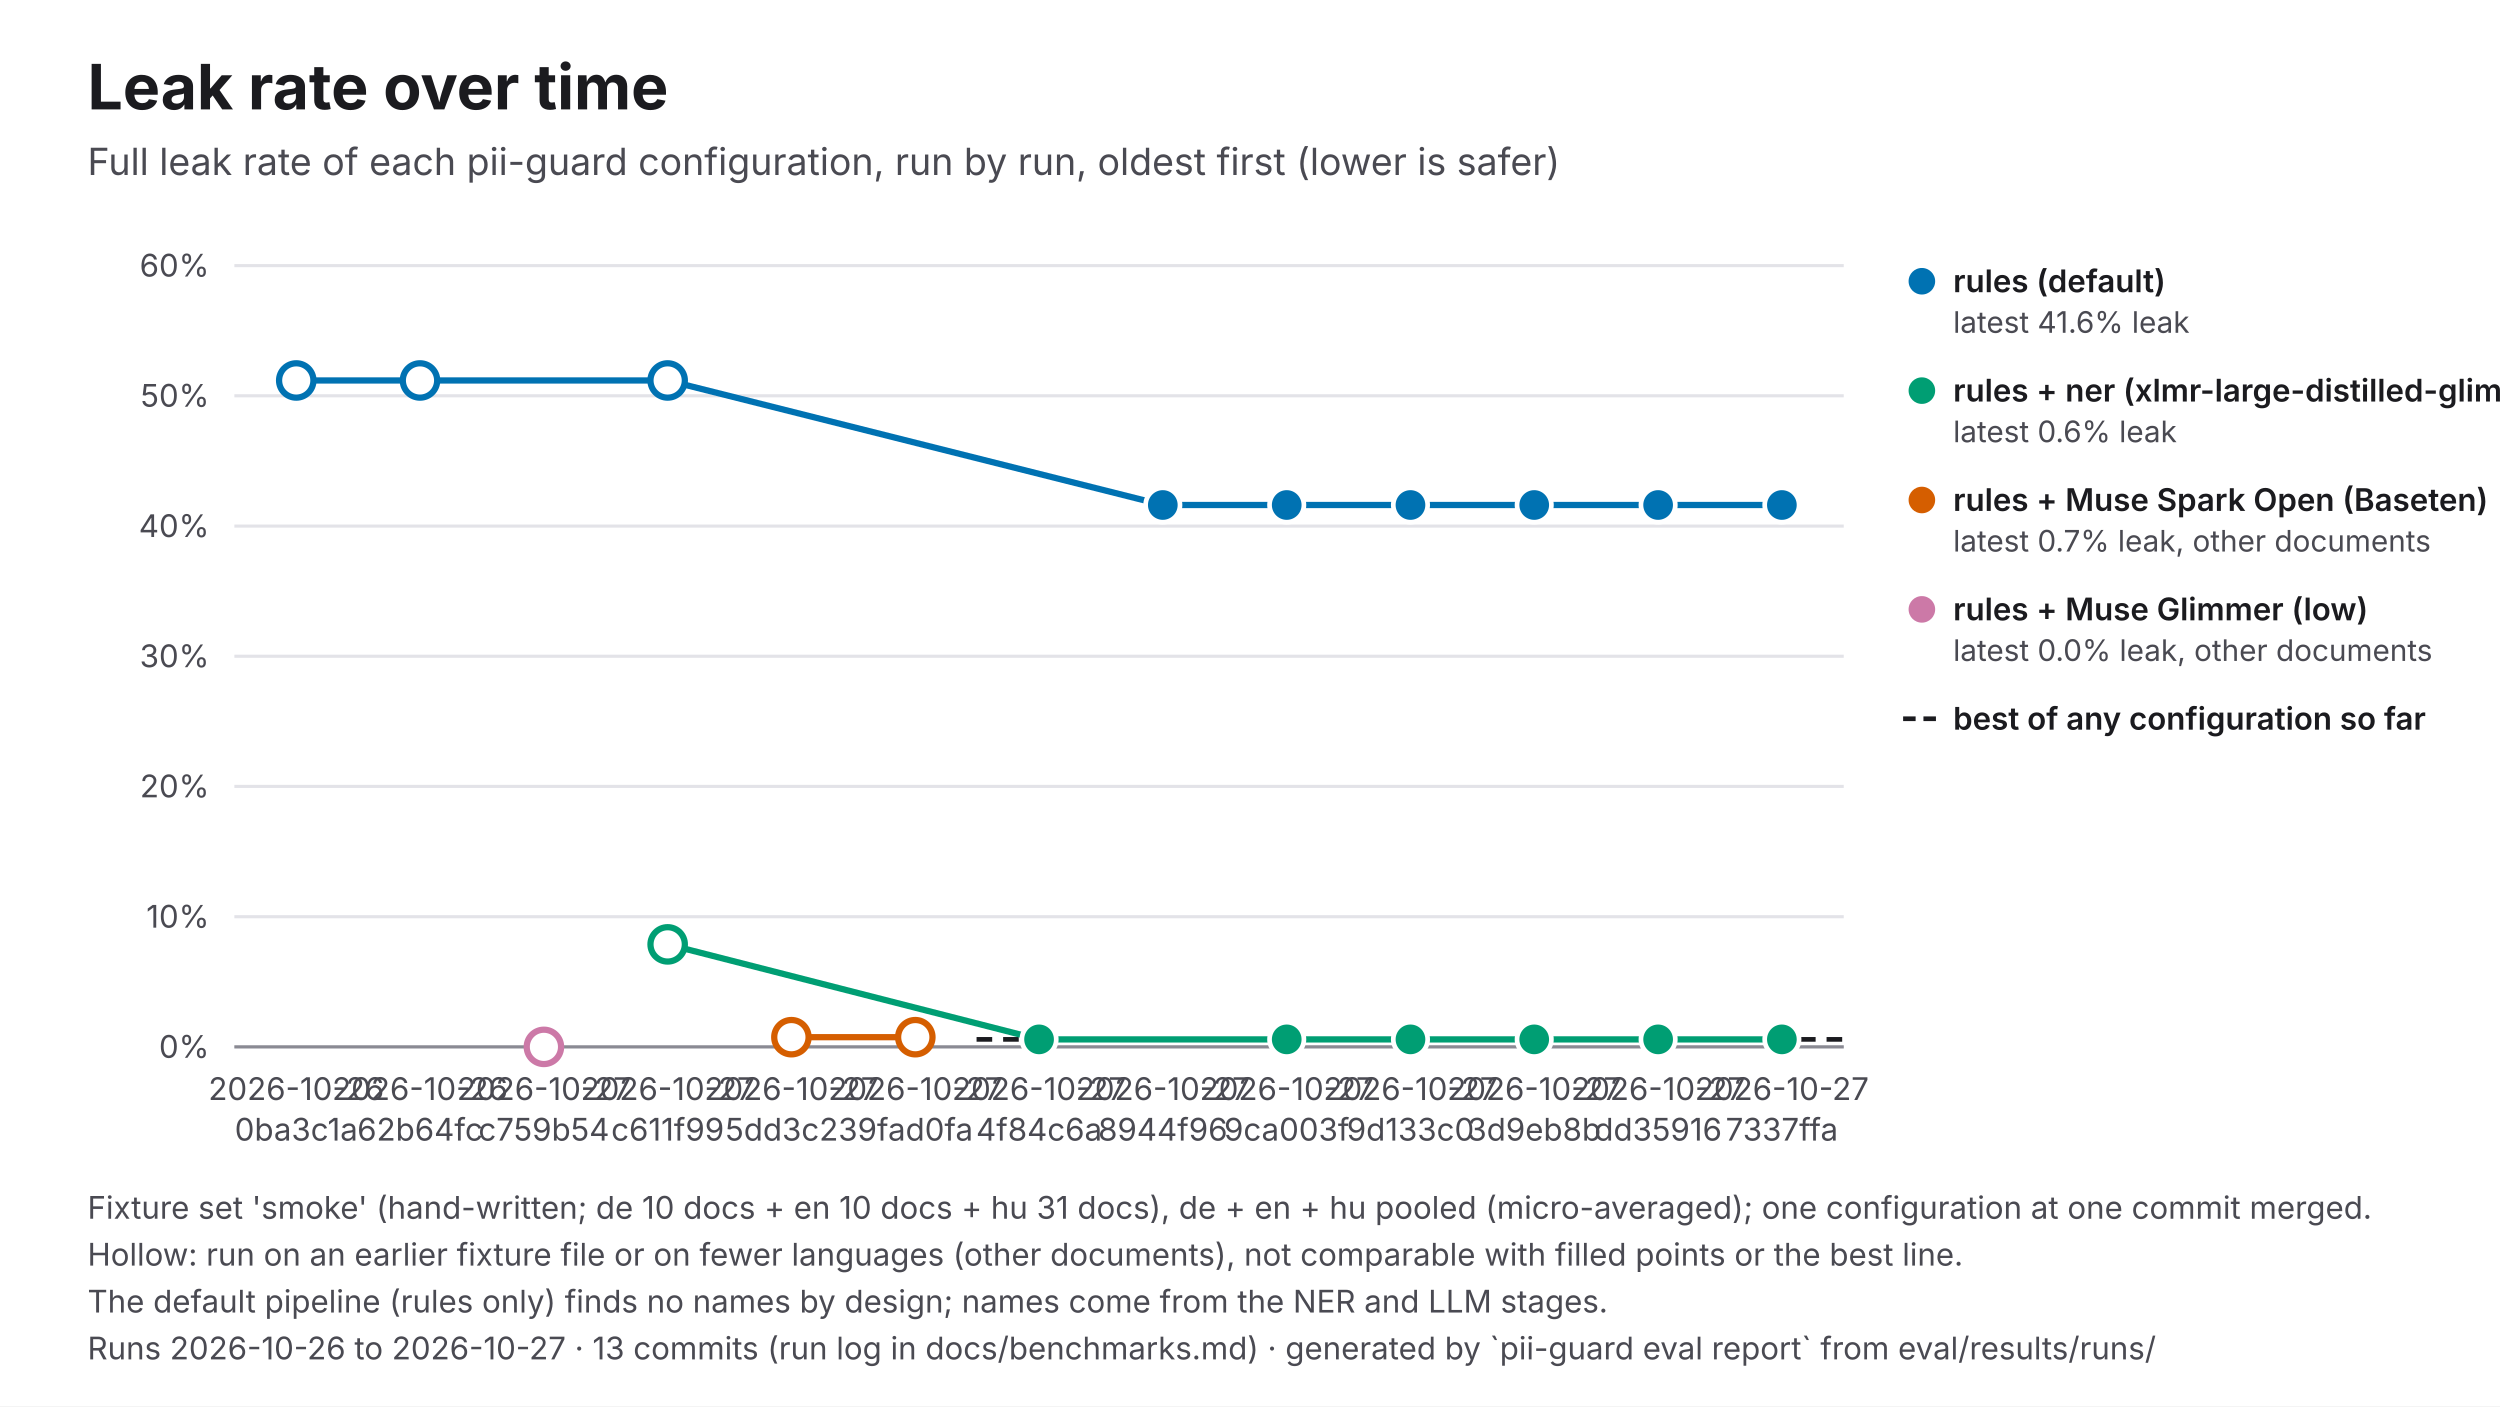
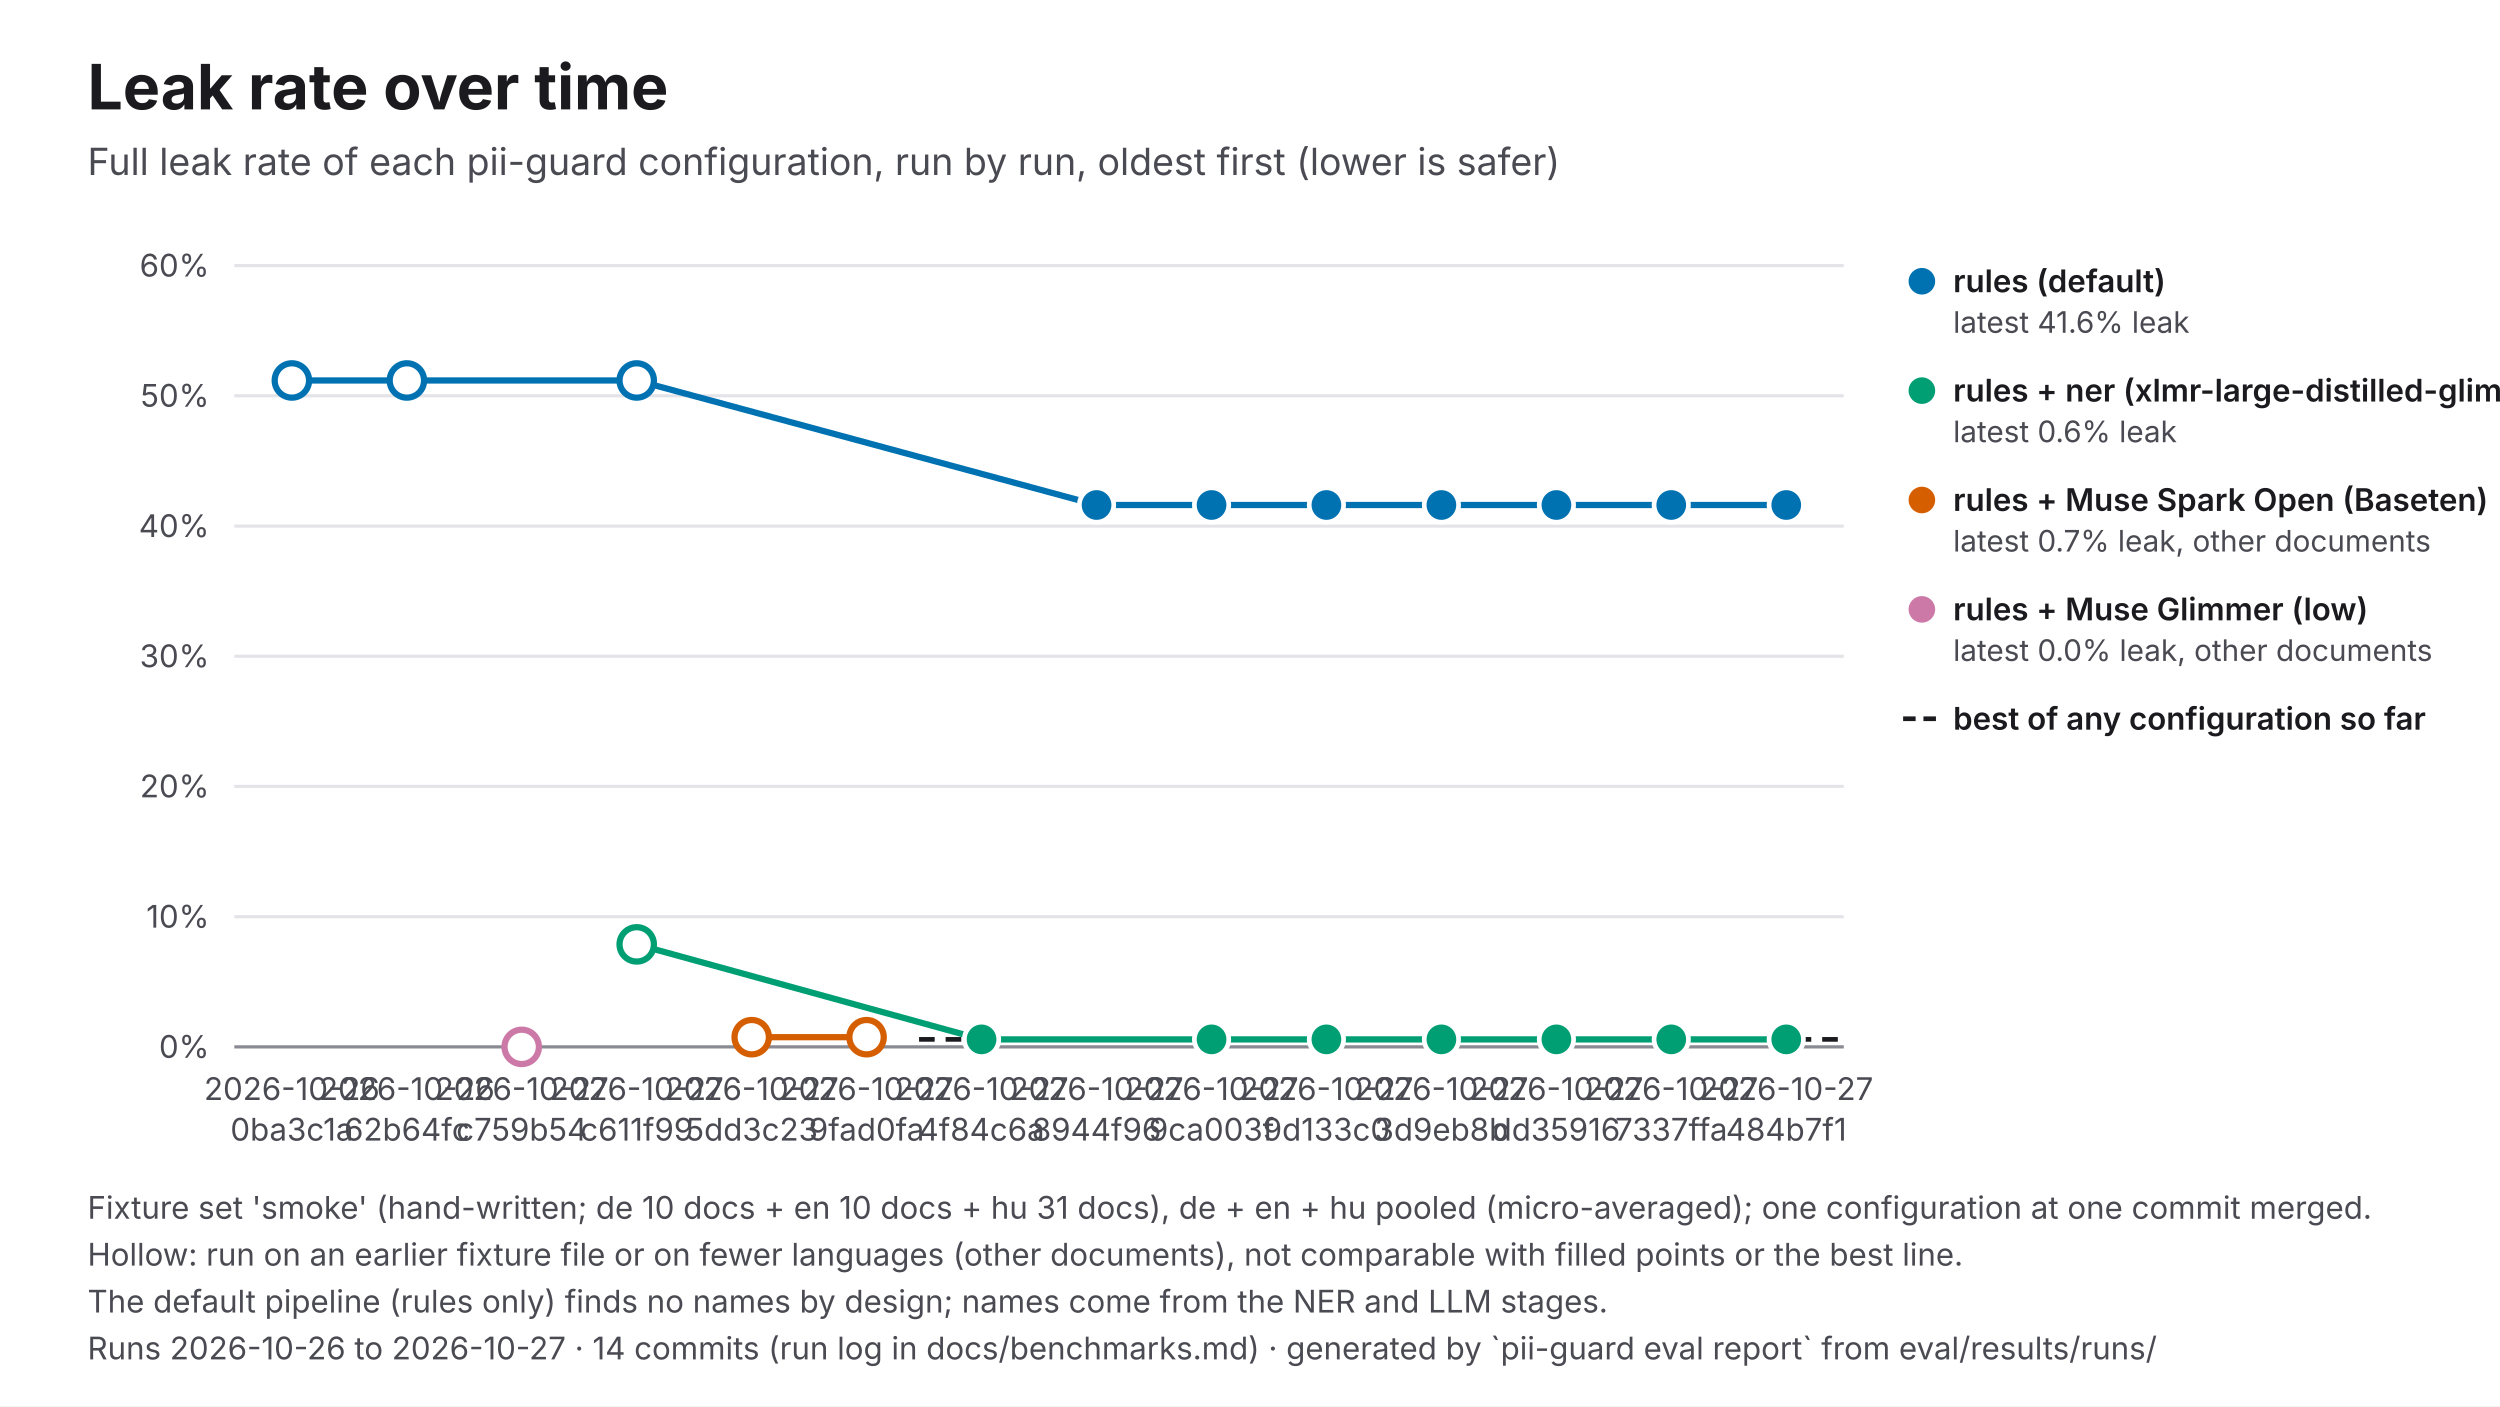
<svg xmlns="http://www.w3.org/2000/svg" viewBox="0 0 1600 900" width="1600" height="900" role="img" aria-labelledby="t d" font-family="Inter, 'Helvetica Neue', Helvetica, Arial, sans-serif">
  <rect width="1600" height="900" fill="#FFFFFF" />
  <text x="56" y="70" font-size="40" fill="#1B1B1F" font-weight="700">Leak rate over time</text>
  <text x="56" y="112" font-size="24" fill="#4A4A52">Full leak rate of each pii-guard configuration, run by run, oldest first (lower is safer)</text>
  <line x1="150" y1="670" x2="1180" y2="670" stroke="#E3E3E8" stroke-width="2" />
  <text x="134" y="677" font-size="20" fill="#4A4A52" text-anchor="end">0%</text>
  <line x1="150" y1="586.7" x2="1180" y2="586.7" stroke="#E3E3E8" stroke-width="2" />
  <text x="134" y="593.7" font-size="20" fill="#4A4A52" text-anchor="end">10%</text>
  <line x1="150" y1="503.3" x2="1180" y2="503.3" stroke="#E3E3E8" stroke-width="2" />
  <text x="134" y="510.3" font-size="20" fill="#4A4A52" text-anchor="end">20%</text>
  <line x1="150" y1="420" x2="1180" y2="420" stroke="#E3E3E8" stroke-width="2" />
  <text x="134" y="427" font-size="20" fill="#4A4A52" text-anchor="end">30%</text>
  <line x1="150" y1="336.7" x2="1180" y2="336.7" stroke="#E3E3E8" stroke-width="2" />
  <text x="134" y="343.7" font-size="20" fill="#4A4A52" text-anchor="end">40%</text>
  <line x1="150" y1="253.3" x2="1180" y2="253.3" stroke="#E3E3E8" stroke-width="2" />
  <text x="134" y="260.3" font-size="20" fill="#4A4A52" text-anchor="end">50%</text>
  <line x1="150" y1="170" x2="1180" y2="170" stroke="#E3E3E8" stroke-width="2" />
  <text x="134" y="177" font-size="20" fill="#4A4A52" text-anchor="end">60%</text>
-   <text x="189.6" y="704" font-size="20" fill="#4A4A52" text-anchor="middle">2026-10-26</text>
-   <text x="189.6" y="730" font-size="20" fill="#4A4A52" text-anchor="middle">0ba3c1a</text>
-   <text x="268.8" y="704" font-size="20" fill="#4A4A52" text-anchor="middle">2026-10-26</text>
-   <text x="268.8" y="730" font-size="20" fill="#4A4A52" text-anchor="middle">62b64fc</text>
-   <text x="348.1" y="704" font-size="20" fill="#4A4A52" text-anchor="middle">2026-10-27</text>
-   <text x="348.1" y="730" font-size="20" fill="#4A4A52" text-anchor="middle">c759b54</text>
-   <text x="427.3" y="704" font-size="20" fill="#4A4A52" text-anchor="middle">2026-10-27</text>
-   <text x="427.3" y="730" font-size="20" fill="#4A4A52" text-anchor="middle">c611f99</text>
-   <text x="506.5" y="704" font-size="20" fill="#4A4A52" text-anchor="middle">2026-10-27</text>
-   <text x="506.5" y="730" font-size="20" fill="#4A4A52" text-anchor="middle">5dd3c23</text>
-   <text x="585.8" y="704" font-size="20" fill="#4A4A52" text-anchor="middle">2026-10-27</text>
-   <text x="585.8" y="730" font-size="20" fill="#4A4A52" text-anchor="middle">9fad0fa</text>
-   <text x="665" y="704" font-size="20" fill="#4A4A52" text-anchor="middle">2026-10-27</text>
-   <text x="665" y="730" font-size="20" fill="#4A4A52" text-anchor="middle">4f84c6a</text>
-   <text x="744.2" y="704" font-size="20" fill="#4A4A52" text-anchor="middle">2026-10-27</text>
-   <text x="744.2" y="730" font-size="20" fill="#4A4A52" text-anchor="middle">8944f96</text>
-   <text x="823.5" y="704" font-size="20" fill="#4A4A52" text-anchor="middle">2026-10-27</text>
-   <text x="823.5" y="730" font-size="20" fill="#4A4A52" text-anchor="middle">9ca003f</text>
-   <text x="902.7" y="704" font-size="20" fill="#4A4A52" text-anchor="middle">2026-10-27</text>
-   <text x="902.7" y="730" font-size="20" fill="#4A4A52" text-anchor="middle">9d133c0</text>
-   <text x="981.9" y="704" font-size="20" fill="#4A4A52" text-anchor="middle">2026-10-27</text>
-   <text x="981.9" y="730" font-size="20" fill="#4A4A52" text-anchor="middle">3d9eb8b</text>
-   <text x="1061.2" y="704" font-size="20" fill="#4A4A52" text-anchor="middle">2026-10-27</text>
-   <text x="1061.2" y="730" font-size="20" fill="#4A4A52" text-anchor="middle">dd35916</text>
-   <text x="1140.4" y="704" font-size="20" fill="#4A4A52" text-anchor="middle">2026-10-27</text>
-   <text x="1140.4" y="730" font-size="20" fill="#4A4A52" text-anchor="middle">7337ffa</text>
+   <text x="186.8" y="704" font-size="20" fill="#4A4A52" text-anchor="middle">2026-10-26</text>
+   <text x="186.8" y="730" font-size="20" fill="#4A4A52" text-anchor="middle">0ba3c1a</text>
+   <text x="260.4" y="704" font-size="20" fill="#4A4A52" text-anchor="middle">2026-10-26</text>
+   <text x="260.4" y="730" font-size="20" fill="#4A4A52" text-anchor="middle">62b64fc</text>
+   <text x="333.9" y="704" font-size="20" fill="#4A4A52" text-anchor="middle">2026-10-27</text>
+   <text x="333.9" y="730" font-size="20" fill="#4A4A52" text-anchor="middle">c759b54</text>
+   <text x="407.5" y="704" font-size="20" fill="#4A4A52" text-anchor="middle">2026-10-27</text>
+   <text x="407.5" y="730" font-size="20" fill="#4A4A52" text-anchor="middle">c611f99</text>
+   <text x="481.1" y="704" font-size="20" fill="#4A4A52" text-anchor="middle">2026-10-27</text>
+   <text x="481.1" y="730" font-size="20" fill="#4A4A52" text-anchor="middle">5dd3c23</text>
+   <text x="554.6" y="704" font-size="20" fill="#4A4A52" text-anchor="middle">2026-10-27</text>
+   <text x="554.6" y="730" font-size="20" fill="#4A4A52" text-anchor="middle">9fad0fa</text>
+   <text x="628.2" y="704" font-size="20" fill="#4A4A52" text-anchor="middle">2026-10-27</text>
+   <text x="628.2" y="730" font-size="20" fill="#4A4A52" text-anchor="middle">4f84c6a</text>
+   <text x="701.8" y="704" font-size="20" fill="#4A4A52" text-anchor="middle">2026-10-27</text>
+   <text x="701.8" y="730" font-size="20" fill="#4A4A52" text-anchor="middle">8944f96</text>
+   <text x="775.4" y="704" font-size="20" fill="#4A4A52" text-anchor="middle">2026-10-27</text>
+   <text x="775.4" y="730" font-size="20" fill="#4A4A52" text-anchor="middle">9ca003f</text>
+   <text x="848.9" y="704" font-size="20" fill="#4A4A52" text-anchor="middle">2026-10-27</text>
+   <text x="848.9" y="730" font-size="20" fill="#4A4A52" text-anchor="middle">9d133c0</text>
+   <text x="922.5" y="704" font-size="20" fill="#4A4A52" text-anchor="middle">2026-10-27</text>
+   <text x="922.5" y="730" font-size="20" fill="#4A4A52" text-anchor="middle">3d9eb8b</text>
+   <text x="996.1" y="704" font-size="20" fill="#4A4A52" text-anchor="middle">2026-10-27</text>
+   <text x="996.1" y="730" font-size="20" fill="#4A4A52" text-anchor="middle">dd35916</text>
+   <text x="1069.6" y="704" font-size="20" fill="#4A4A52" text-anchor="middle">2026-10-27</text>
+   <text x="1069.6" y="730" font-size="20" fill="#4A4A52" text-anchor="middle">7337ffa</text>
+   <text x="1143.2" y="704" font-size="20" fill="#4A4A52" text-anchor="middle">2026-10-27</text>
+   <text x="1143.2" y="730" font-size="20" fill="#4A4A52" text-anchor="middle">484b7f1</text>
  <line x1="150" y1="670" x2="1180" y2="670" stroke="#8A8A93" stroke-width="2" />
-   <path d="M625,665.2H704.2V665.2H783.5V665.2H862.7V665.2H941.9V665.2H1021.2V665.2H1100.4V665.2H1180.4" fill="none" stroke="#1B1B1F" stroke-width="3" stroke-dasharray="10 7" />
-   <path d="M189.6,243.5L268.8,243.5L427.3,243.5L744.2,323.2L823.5,323.2L902.7,323.2L981.9,323.2L1061.2,323.2L1140.4,323.2" fill="none" stroke="#0072B2" stroke-width="4" />
-   <circle cx="189.6" cy="243.5" r="11" fill="#FFFFFF" stroke="#0072B2" stroke-width="4" />
-   <circle cx="268.8" cy="243.5" r="11" fill="#FFFFFF" stroke="#0072B2" stroke-width="4" />
-   <circle cx="427.3" cy="243.5" r="11" fill="#FFFFFF" stroke="#0072B2" stroke-width="4" />
-   <circle cx="744.2" cy="323.2" r="11" fill="#0072B2" stroke="#FFFFFF" stroke-width="3" />
-   <circle cx="823.5" cy="323.2" r="11" fill="#0072B2" stroke="#FFFFFF" stroke-width="3" />
-   <circle cx="902.7" cy="323.2" r="11" fill="#0072B2" stroke="#FFFFFF" stroke-width="3" />
-   <circle cx="981.9" cy="323.2" r="11" fill="#0072B2" stroke="#FFFFFF" stroke-width="3" />
-   <circle cx="1061.2" cy="323.2" r="11" fill="#0072B2" stroke="#FFFFFF" stroke-width="3" />
-   <circle cx="1140.4" cy="323.2" r="11" fill="#0072B2" stroke="#FFFFFF" stroke-width="3" />
-   <path d="M427.3,604.4L665,665.2L823.5,665.2L902.7,665.2L981.9,665.2L1061.2,665.2L1140.4,665.2" fill="none" stroke="#009E73" stroke-width="4" />
-   <circle cx="427.3" cy="604.4" r="11" fill="#FFFFFF" stroke="#009E73" stroke-width="4" />
-   <circle cx="665" cy="665.2" r="11" fill="#009E73" stroke="#FFFFFF" stroke-width="3" />
-   <circle cx="823.5" cy="665.2" r="11" fill="#009E73" stroke="#FFFFFF" stroke-width="3" />
-   <circle cx="902.7" cy="665.2" r="11" fill="#009E73" stroke="#FFFFFF" stroke-width="3" />
-   <circle cx="981.9" cy="665.2" r="11" fill="#009E73" stroke="#FFFFFF" stroke-width="3" />
-   <circle cx="1061.2" cy="665.2" r="11" fill="#009E73" stroke="#FFFFFF" stroke-width="3" />
-   <circle cx="1140.4" cy="665.2" r="11" fill="#009E73" stroke="#FFFFFF" stroke-width="3" />
-   <path d="M506.5,663.8L585.8,663.8" fill="none" stroke="#D55E00" stroke-width="4" />
-   <circle cx="506.5" cy="663.8" r="11" fill="#FFFFFF" stroke="#D55E00" stroke-width="4" />
-   <circle cx="585.8" cy="663.8" r="11" fill="#FFFFFF" stroke="#D55E00" stroke-width="4" />
-   <circle cx="348.1" cy="670" r="11" fill="#FFFFFF" stroke="#CC79A7" stroke-width="4" />
+   <path d="M588.2,665.2H661.8V665.2H735.4V665.2H808.9V665.2H882.5V665.2H956.1V665.2H1029.6V665.2H1103.2V665.2H1183.2" fill="none" stroke="#1B1B1F" stroke-width="3" stroke-dasharray="10 7" />
+   <path d="M186.8,243.5L260.4,243.5L407.5,243.5L701.8,323.2L775.4,323.2L848.9,323.2L922.5,323.2L996.1,323.2L1069.6,323.2L1143.2,323.2" fill="none" stroke="#0072B2" stroke-width="4" />
+   <circle cx="186.8" cy="243.5" r="11" fill="#FFFFFF" stroke="#0072B2" stroke-width="4" />
+   <circle cx="260.4" cy="243.5" r="11" fill="#FFFFFF" stroke="#0072B2" stroke-width="4" />
+   <circle cx="407.5" cy="243.5" r="11" fill="#FFFFFF" stroke="#0072B2" stroke-width="4" />
+   <circle cx="701.8" cy="323.2" r="11" fill="#0072B2" stroke="#FFFFFF" stroke-width="3" />
+   <circle cx="775.4" cy="323.2" r="11" fill="#0072B2" stroke="#FFFFFF" stroke-width="3" />
+   <circle cx="848.9" cy="323.2" r="11" fill="#0072B2" stroke="#FFFFFF" stroke-width="3" />
+   <circle cx="922.5" cy="323.2" r="11" fill="#0072B2" stroke="#FFFFFF" stroke-width="3" />
+   <circle cx="996.1" cy="323.2" r="11" fill="#0072B2" stroke="#FFFFFF" stroke-width="3" />
+   <circle cx="1069.6" cy="323.2" r="11" fill="#0072B2" stroke="#FFFFFF" stroke-width="3" />
+   <circle cx="1143.2" cy="323.2" r="11" fill="#0072B2" stroke="#FFFFFF" stroke-width="3" />
+   <path d="M407.5,604.4L628.2,665.2L775.4,665.2L848.9,665.2L922.5,665.2L996.1,665.2L1069.6,665.2L1143.2,665.2" fill="none" stroke="#009E73" stroke-width="4" />
+   <circle cx="407.5" cy="604.4" r="11" fill="#FFFFFF" stroke="#009E73" stroke-width="4" />
+   <circle cx="628.2" cy="665.2" r="11" fill="#009E73" stroke="#FFFFFF" stroke-width="3" />
+   <circle cx="775.4" cy="665.2" r="11" fill="#009E73" stroke="#FFFFFF" stroke-width="3" />
+   <circle cx="848.9" cy="665.2" r="11" fill="#009E73" stroke="#FFFFFF" stroke-width="3" />
+   <circle cx="922.5" cy="665.2" r="11" fill="#009E73" stroke="#FFFFFF" stroke-width="3" />
+   <circle cx="996.1" cy="665.2" r="11" fill="#009E73" stroke="#FFFFFF" stroke-width="3" />
+   <circle cx="1069.6" cy="665.2" r="11" fill="#009E73" stroke="#FFFFFF" stroke-width="3" />
+   <circle cx="1143.2" cy="665.2" r="11" fill="#009E73" stroke="#FFFFFF" stroke-width="3" />
+   <path d="M481.1,663.8L554.6,663.8" fill="none" stroke="#D55E00" stroke-width="4" />
+   <circle cx="481.1" cy="663.8" r="11" fill="#FFFFFF" stroke="#D55E00" stroke-width="4" />
+   <circle cx="554.6" cy="663.8" r="11" fill="#FFFFFF" stroke="#D55E00" stroke-width="4" />
+   <circle cx="333.9" cy="670" r="11" fill="#FFFFFF" stroke="#CC79A7" stroke-width="4" />
  <circle cx="1230" cy="180" r="10" fill="#0072B2" stroke="#FFFFFF" stroke-width="3" />
  <text x="1250" y="187" font-size="20" fill="#1B1B1F" font-weight="600">rules (default)</text>
  <text x="1250" y="213" font-size="19" fill="#4A4A52">latest 41.6% leak</text>
  <circle cx="1230" cy="250" r="10" fill="#009E73" stroke="#FFFFFF" stroke-width="3" />
  <text x="1250" y="257" font-size="20" fill="#1B1B1F" font-weight="600">rules + ner (xlmr-large-distilled-glimmer)</text>
  <text x="1250" y="283" font-size="19" fill="#4A4A52">latest 0.6% leak</text>
  <circle cx="1230" cy="320" r="10" fill="#D55E00" stroke="#FFFFFF" stroke-width="3" />
  <text x="1250" y="327" font-size="20" fill="#1B1B1F" font-weight="600">rules + Muse Spark Open (Baseten)</text>
  <text x="1250" y="353" font-size="19" fill="#4A4A52">latest 0.7% leak, other documents</text>
  <circle cx="1230" cy="390" r="10" fill="#CC79A7" stroke="#FFFFFF" stroke-width="3" />
  <text x="1250" y="397" font-size="20" fill="#1B1B1F" font-weight="600">rules + Muse Glimmer (low)</text>
  <text x="1250" y="423" font-size="19" fill="#4A4A52">latest 0.0% leak, other documents</text>
  <line x1="1218" y1="460" x2="1242" y2="460" stroke="#1B1B1F" stroke-width="3" stroke-dasharray="8 5" />
  <text x="1250" y="467" font-size="20" fill="#1B1B1F" font-weight="600">best of any configuration so far</text>
  <text x="56" y="780" font-size="20" fill="#4A4A52">Fixture set 'smoke' (hand-written; de 10 docs + en 10 docs + hu 31 docs), de + en + hu pooled (micro-averaged); one configuration at one commit merged.</text>
  <text x="56" y="810" font-size="20" fill="#4A4A52">Hollow: run on an earlier fixture file or on fewer languages (other documents), not comparable with filled points or the best line.</text>
  <text x="56" y="840" font-size="20" fill="#4A4A52">The default pipeline (rules only) finds no names by design; names come from the NER and LLM stages.</text>
-   <text x="56" y="870" font-size="20" fill="#4A4A52">Runs 2026-10-26 to 2026-10-27 · 13 commits (run log in docs/benchmarks.md) · generated by `pii-guard eval report` from eval/results/runs/</text>
+   <text x="56" y="870" font-size="20" fill="#4A4A52">Runs 2026-10-26 to 2026-10-27 · 14 commits (run log in docs/benchmarks.md) · generated by `pii-guard eval report` from eval/results/runs/</text>
</svg>
